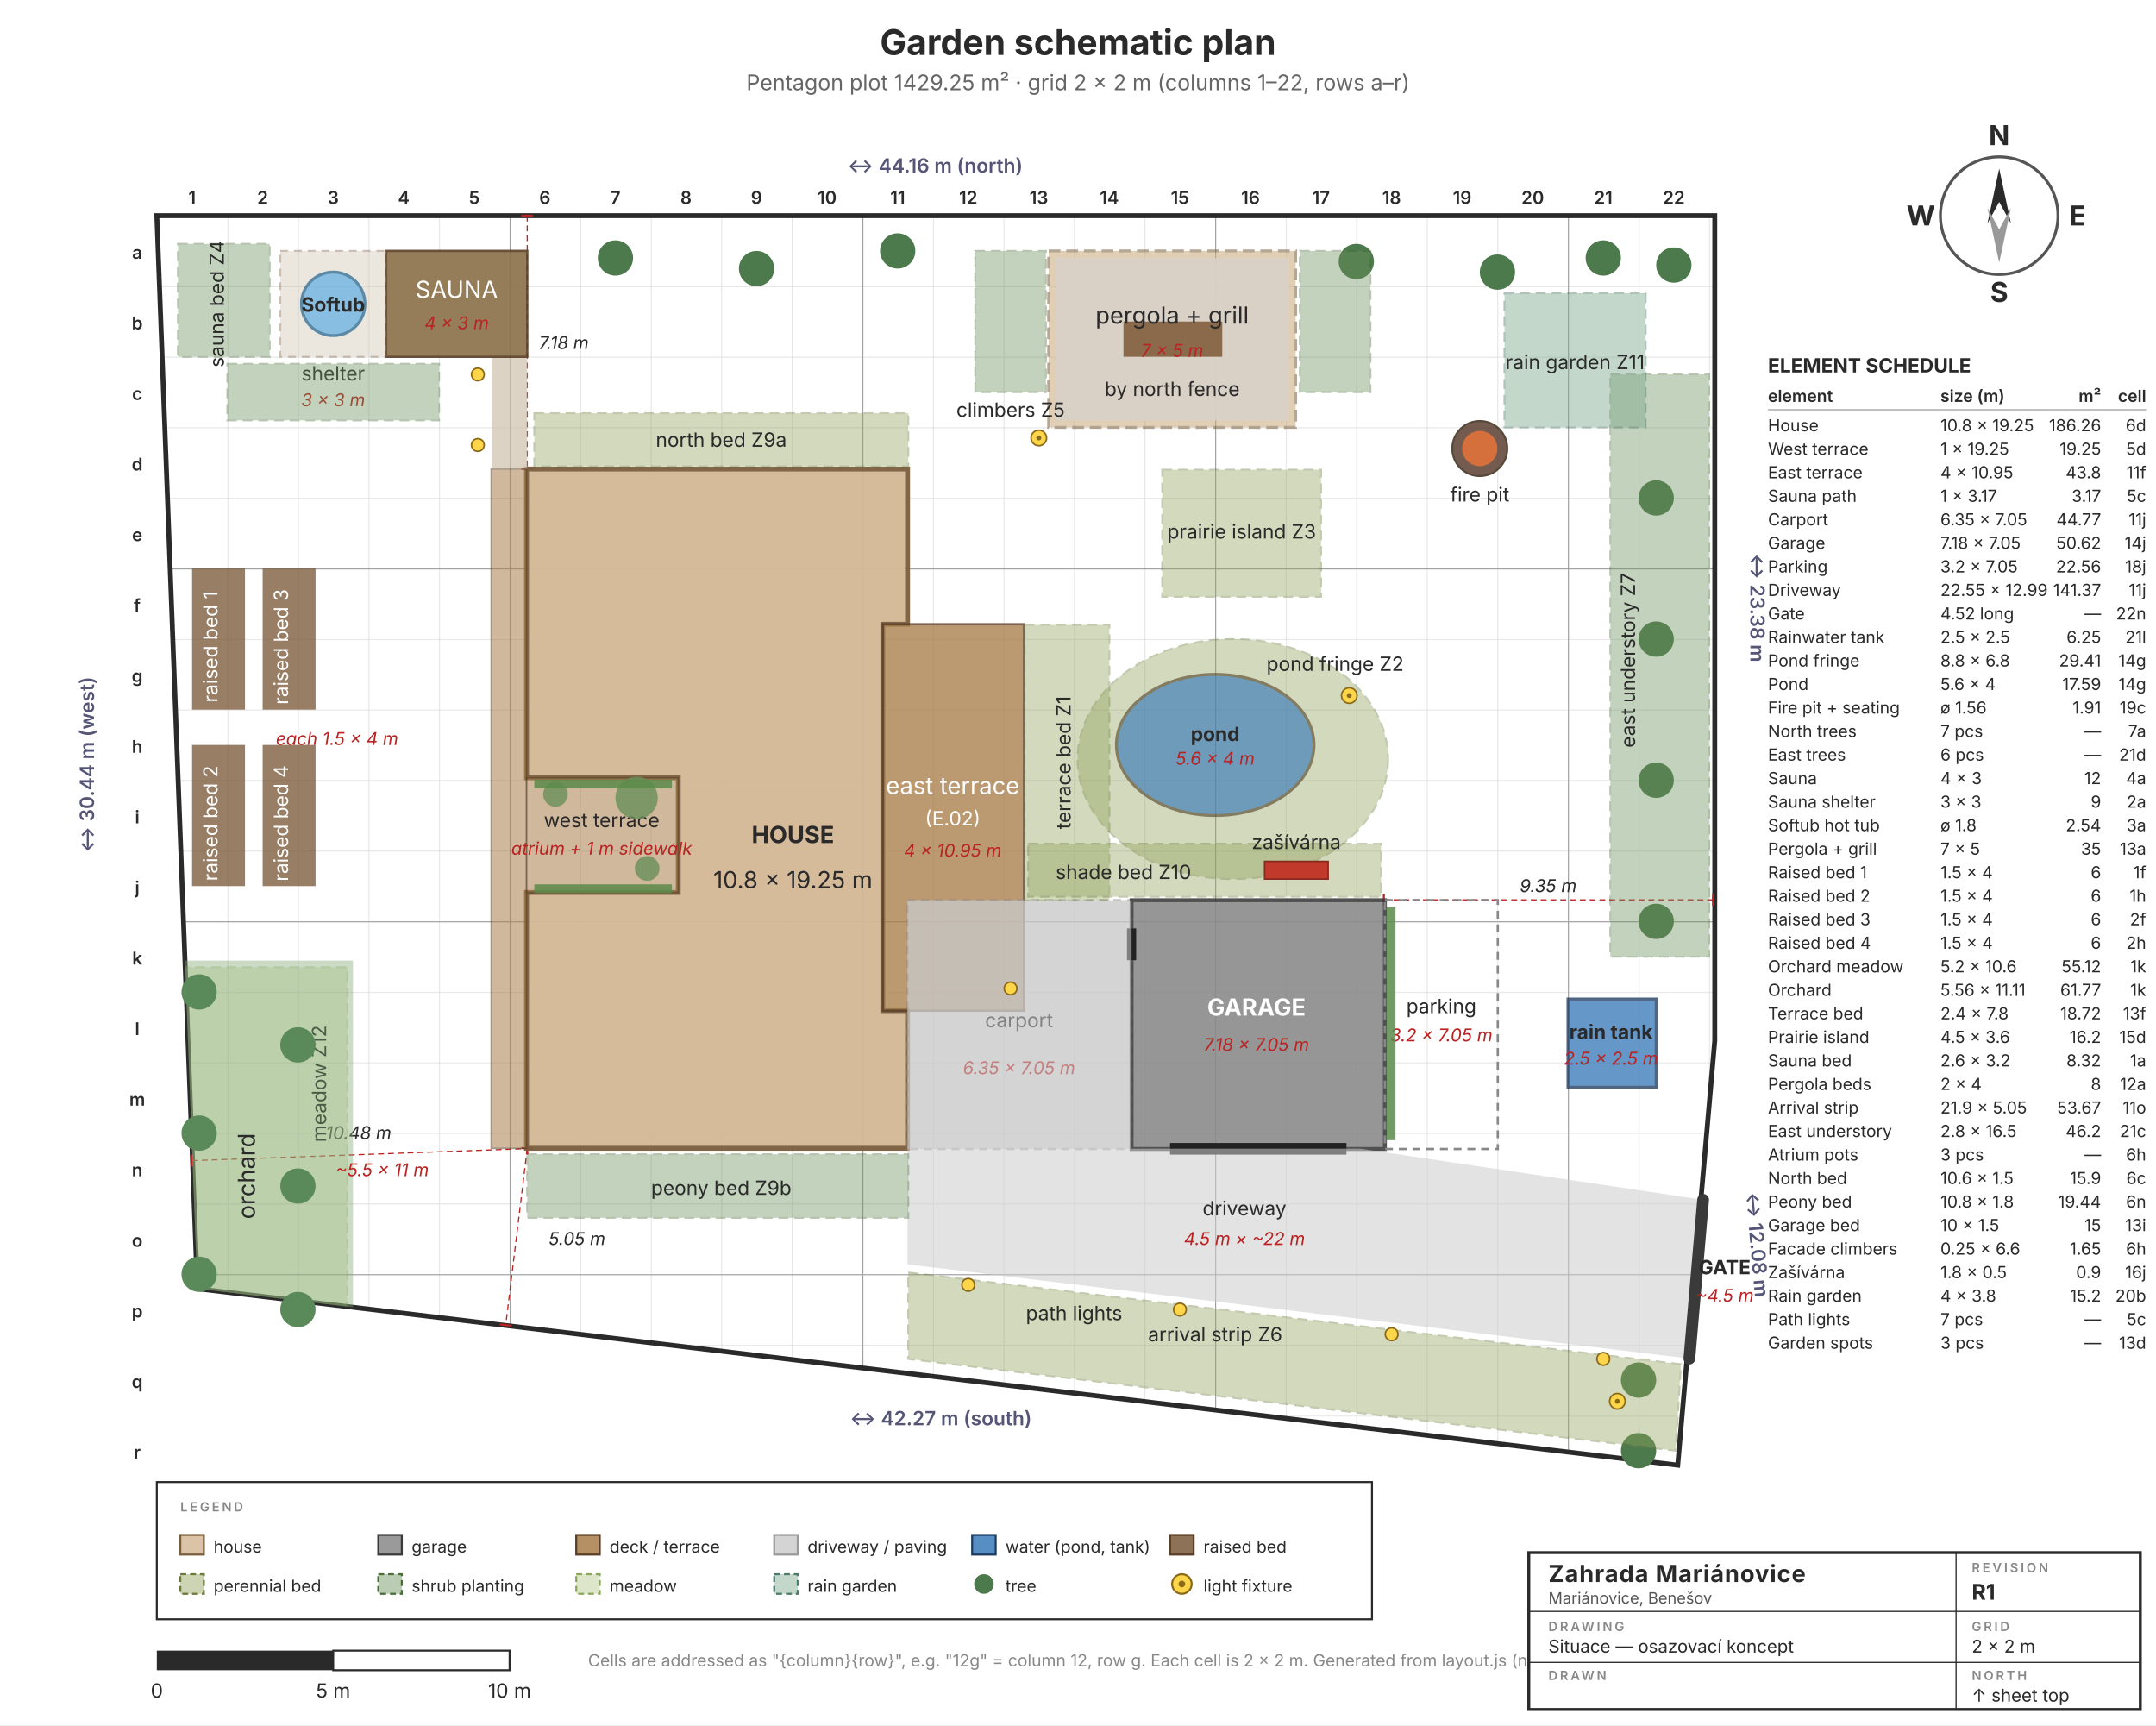
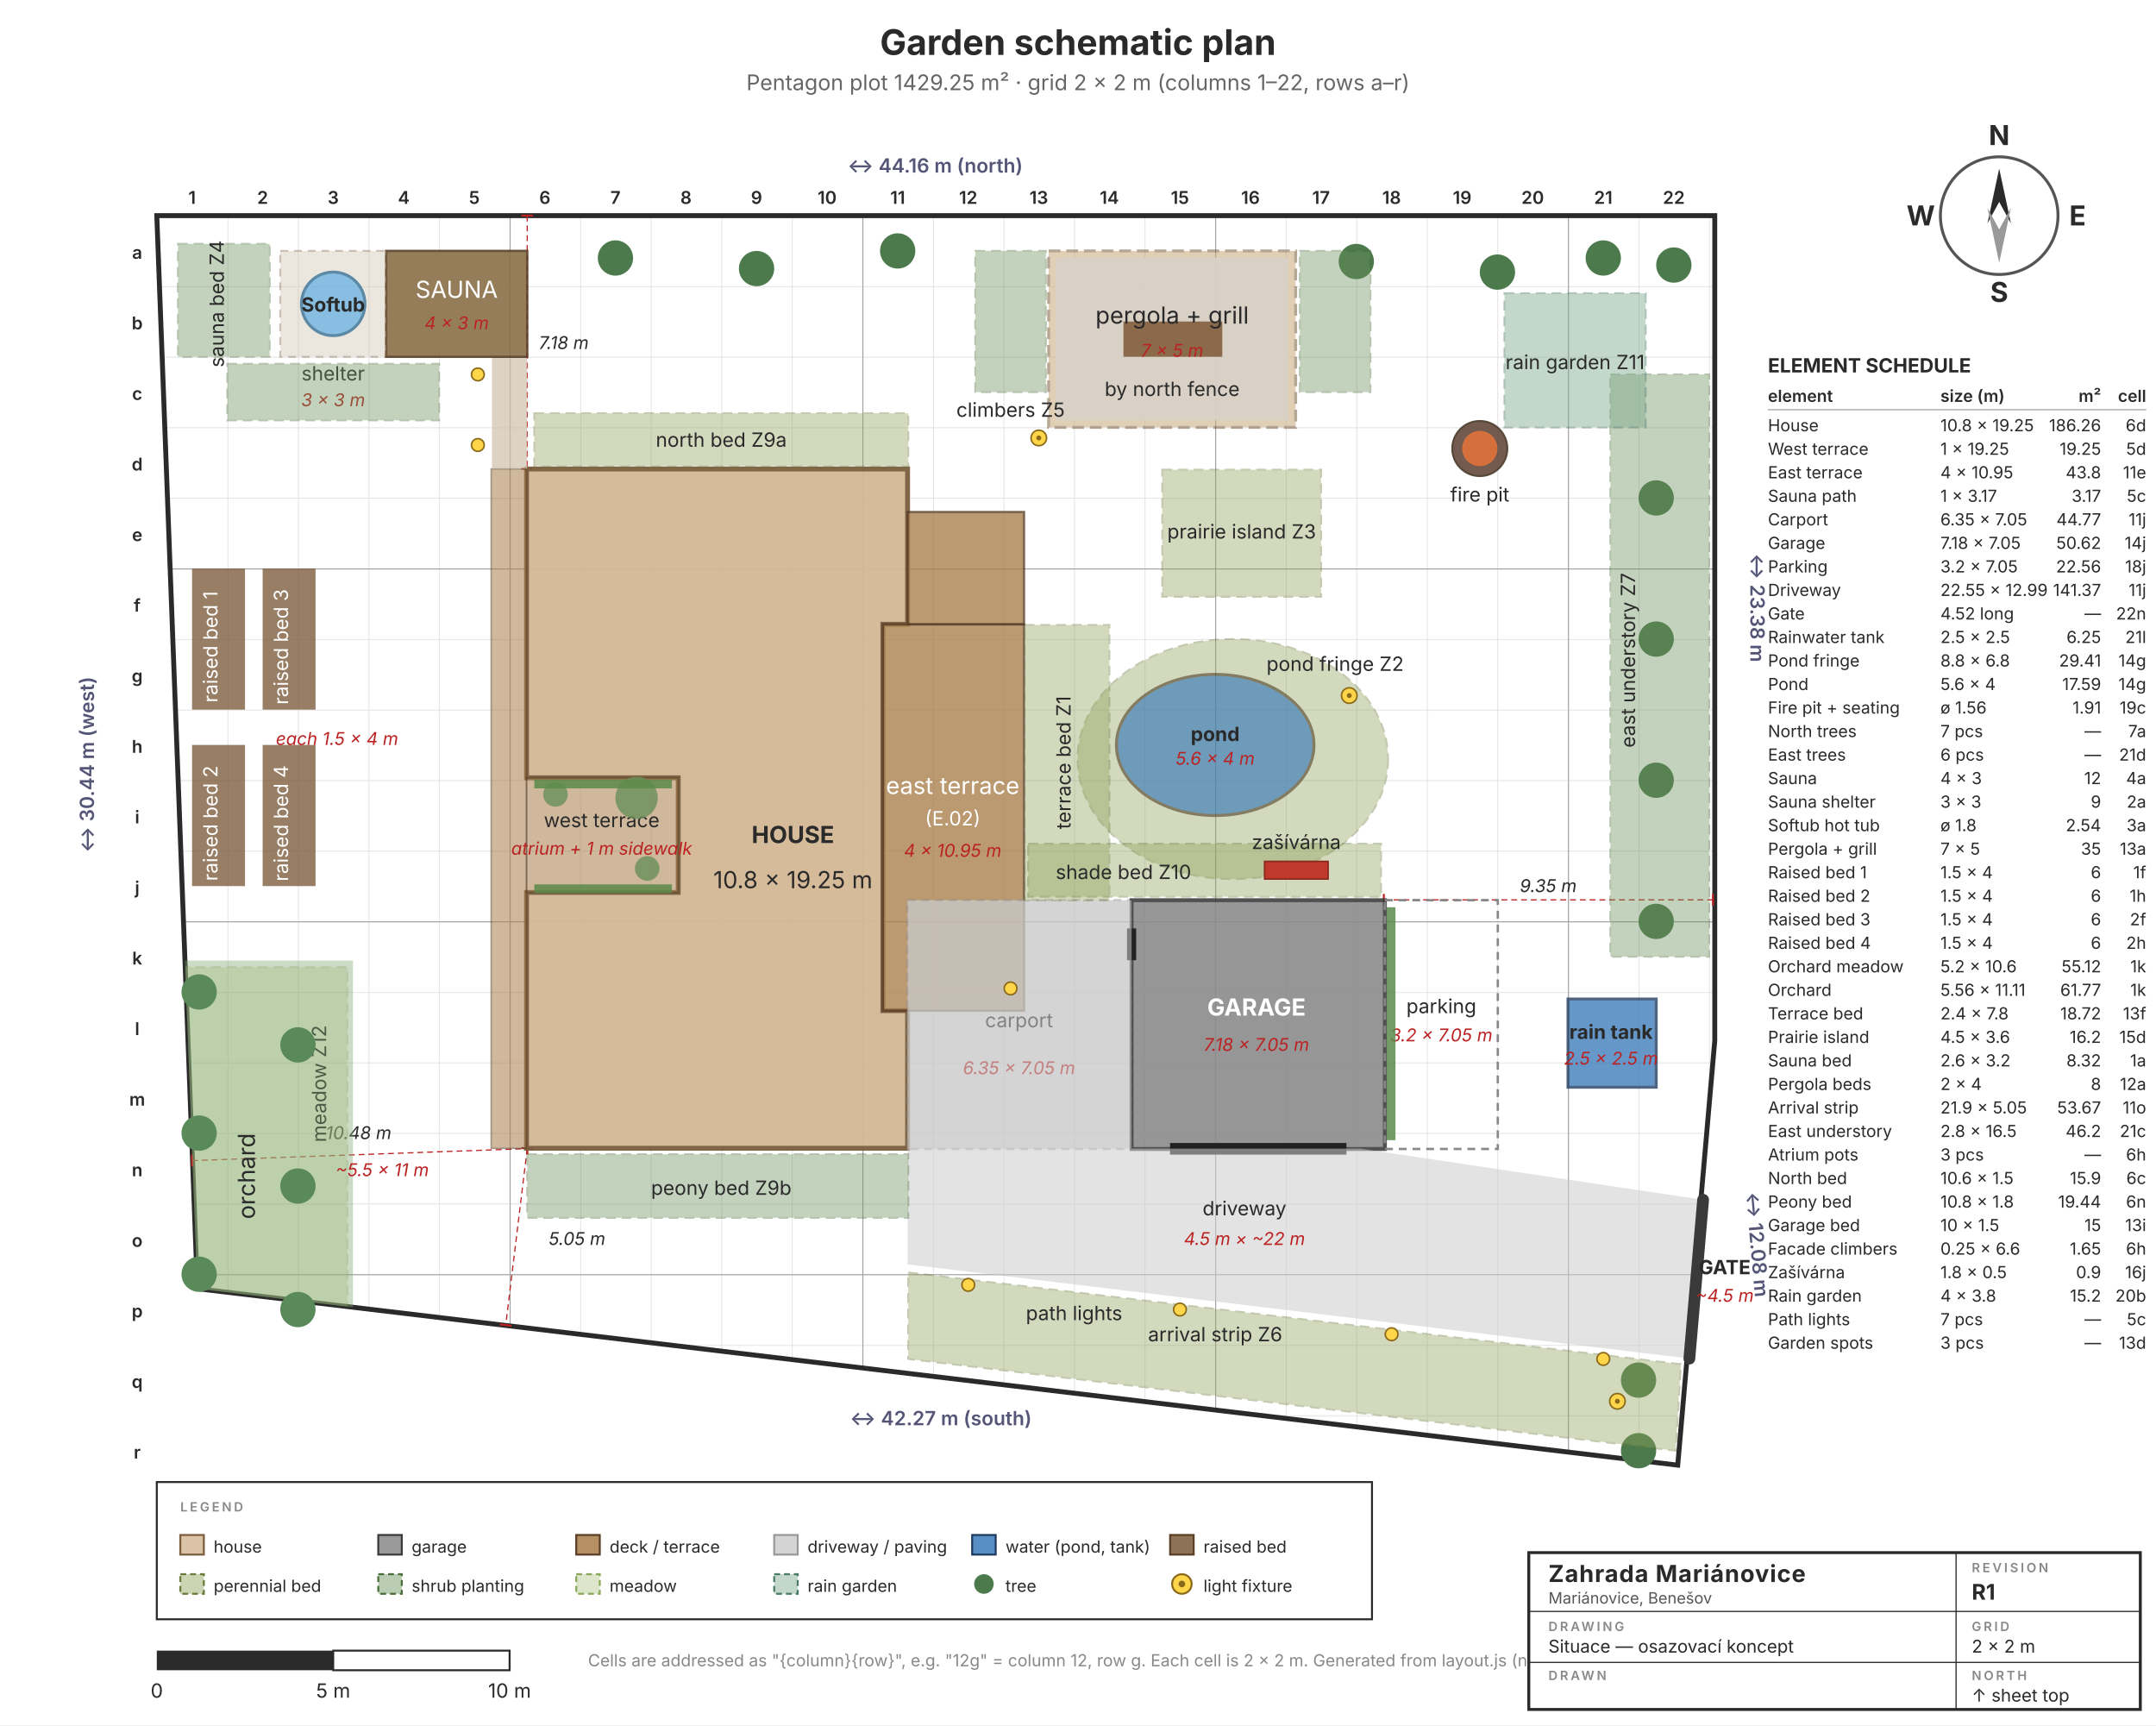
<svg xmlns="http://www.w3.org/2000/svg" viewBox="0 0 1100 880" font-family="-apple-system, BlinkMacSystemFont, sans-serif">
  <defs>
    <pattern id="cellgrid" width="36" height="36" patternUnits="userSpaceOnUse">
      <path d="M 36 0 L 0 0 0 36" fill="none" stroke="#d8d8d8" stroke-width="0.6" />
    </pattern>
    <pattern id="majorgrid" x="0" y="0" width="180" height="180" patternUnits="userSpaceOnUse">
      <rect width="180" height="180" fill="url(#cellgrid)" />
      <path d="M 180 0 L 0 0 0 180" fill="none" stroke="#a0a0a0" stroke-width="1" />
    </pattern>
    <clipPath id="plotShape">
      <polygon points="0,0 794.88,0 794.88,420.84 775.98,637.38 20.7,547.38" />
    </clipPath>
  </defs>
  <style>
    text { font-family: -apple-system, sans-serif; fill: #2a2a2a; }
    .title { font-size: 18px; font-weight: 700; text-anchor: middle; }
    .subtitle { font-size: 11px; fill: #666; text-anchor: middle; }
    .lbl { font-size: 12px; text-anchor: middle; }
    .lbl-w { font-size: 12px; text-anchor: middle; fill: white; }
    .lbl-sm { font-size: 10px; text-anchor: middle; }
    .lbl-sm-w { font-size: 10px; text-anchor: middle; fill: white; }
    .compass { font-size: 14px; font-weight: 700; text-anchor: middle; }
    .strana { font-size: 10px; fill: #557; font-weight: 600; text-anchor: middle; }
    .dim { font-size: 9px; fill: #b22; text-anchor: middle; font-style: italic; }
    .axis { font-size: 9px; fill: #555; text-anchor: middle; font-weight: 600; }
    .tb-proj { font-size: 12px; font-weight: 700; letter-spacing: 0.4px; }
    .tb-sub { font-size: 8px; fill: #555; }
    .tb-lbl { font-size: 6.5px; fill: #888; font-weight: 600; letter-spacing: 1.2px; }
    .tb-val { font-size: 9px; }
    .tb-rev { font-size: 11px; font-weight: 700; }
    .leg { font-size: 8.5px; }
    .note { font-size: 8.5px; fill: #888; }
  </style>
  <rect x="0" y="0" width="1100" height="880" fill="white" />
  <text x="550" y="28" class="title">Garden schematic plan</text>
  <text x="550" y="46" class="subtitle">Pentagon plot 1429.25 m² · grid 2 × 2 m (columns 1–22, rows a–r)</text>
  <g transform="translate(80, 110)">
    <g clip-path="url(#plotShape)">
      <rect x="-50" y="-10" width="900" height="700" fill="url(#majorgrid)" />
    </g>
    <polygon points="0,0 794.88,0 794.88,420.84 775.98,637.38 20.7,547.38" fill="none" stroke="#2a2a2a" stroke-width="2.5" />
    <g class="axis-labels" font-size="9" fill="#555" text-anchor="middle" font-weight="600">
      <text x="18" y="-6">1</text>
      <text x="54" y="-6">2</text>
      <text x="90" y="-6">3</text>
      <text x="126" y="-6">4</text>
      <text x="162" y="-6">5</text>
      <text x="198" y="-6">6</text>
      <text x="234" y="-6">7</text>
      <text x="270" y="-6">8</text>
      <text x="306" y="-6">9</text>
      <text x="342" y="-6">10</text>
      <text x="378" y="-6">11</text>
      <text x="414" y="-6">12</text>
      <text x="450" y="-6">13</text>
      <text x="486" y="-6">14</text>
      <text x="522" y="-6">15</text>
      <text x="558" y="-6">16</text>
      <text x="594" y="-6">17</text>
      <text x="630" y="-6">18</text>
      <text x="666" y="-6">19</text>
      <text x="702" y="-6">20</text>
      <text x="738" y="-6">21</text>
      <text x="774" y="-6">22</text>
    </g>
    <g class="axis-labels" font-size="9" fill="#555" text-anchor="middle" font-weight="600">
      <text x="-10" y="22">a</text>
      <text x="-10" y="58">b</text>
      <text x="-10" y="94">c</text>
      <text x="-10" y="130">d</text>
      <text x="-10" y="166">e</text>
      <text x="-10" y="202">f</text>
      <text x="-10" y="238">g</text>
      <text x="-10" y="274">h</text>
      <text x="-10" y="310">i</text>
      <text x="-10" y="346">j</text>
      <text x="-10" y="382">k</text>
      <text x="-10" y="418">l</text>
      <text x="-10" y="454">m</text>
      <text x="-10" y="490">n</text>
      <text x="-10" y="526">o</text>
      <text x="-10" y="562">p</text>
      <text x="-10" y="598">q</text>
      <text x="-10" y="634">r</text>
    </g>
    <text x="397.08" y="-21.96" class="strana">↔ 44.16 m (north)</text>
    <text x="813.06" y="199.98" class="strana" transform="rotate(90, 813.06, 199.98)">↔ 23.38 m</text>
    <text x="813.06" y="525.06" class="strana" transform="rotate(85, 813.06, 525.06)">↔ 12.08 m</text>
    <text x="399.96" y="617.04" class="strana">↔ 42.27 m (south)</text>
    <text x="-32.04" y="280.08" class="strana" transform="rotate(-90, -32.04, 280.08)">↔ 30.44 m (west)</text>
    <g stroke="#b22" stroke-width="0.6" fill="#b22">
      <line x1="189" y1="0" x2="189" y2="129.06" stroke-dasharray="3,2" />
      <line x1="186" y1="0" x2="192" y2="0" stroke-width="1" />
      <line x1="186" y1="129.06" x2="192" y2="129.06" stroke-width="1" />
      <text x="194.94" y="68.04" font-size="9" font-style="italic" stroke="none" text-anchor="start">7.18 m</text>
      <line x1="18" y1="482.04" x2="189" y2="475.92" stroke-dasharray="3,2" />
      <line x1="18.11" y1="485.04" x2="17.89" y2="479.04" stroke-width="1" />
      <line x1="189.11" y1="478.92" x2="188.89" y2="472.92" stroke-width="1" />
      <text x="102.96" y="471.06" font-size="9" font-style="italic" stroke="none" text-anchor="middle">10.48 m</text>
      <line x1="189" y1="475.92" x2="178.02" y2="565.92" stroke-dasharray="3,2" />
      <line x1="186.02" y1="475.56" x2="191.98" y2="476.28" stroke-width="1" />
      <line x1="175.04" y1="565.56" x2="181" y2="566.28" stroke-width="1" />
      <text x="199.98" y="525.06" font-size="9" font-style="italic" stroke="none" text-anchor="start">5.05 m</text>
      <line x1="626.04" y1="349.02" x2="793.98" y2="349.02" stroke-dasharray="3,2" />
      <line x1="626.04" y1="352.02" x2="626.04" y2="346.02" stroke-width="1" />
      <line x1="793.98" y1="352.02" x2="793.98" y2="346.02" stroke-width="1" />
      <text x="709.92" y="345.06" font-size="9" font-style="italic" stroke="none" text-anchor="middle">9.35 m</text>
    </g>
    <g class="el" data-id="house">
      <polygon points="188.64,129.24 383.04,129.24 383.04,208.44 370.44,208.44 370.44,405.54 383.04,405.54 383.04,475.74 188.64,475.74 188.64,345.24 266.04,345.24 266.04,286.74 188.64,286.74" fill="#d4b896" opacity="0.95" stroke="#7a5e3e" stroke-width="2.5" />
      <text x="324.54" y="320.04" class="lbl" font-size="20" font-weight="700">HOUSE</text>
      <text x="324.54" y="343.08" class="lbl">10.8 × 19.25 m</text>
    </g>
    <g class="el" data-id="westTerrace">
      <rect x="170.64" y="129.24" width="18" height="346.5" fill="#a87d4a" opacity="0.55" stroke="#5a3e25" stroke-width="0.8" />
      <rect x="188.64" y="286.74" width="77.4" height="58.5" fill="#a87d4a" opacity="0.55" stroke="#5a3e25" stroke-width="0.8" />
      <text x="226.98" y="311.94" class="lbl-sm">west terrace</text>
      <text x="226.98" y="325.98" class="dim">atrium + 1 m sidewalk</text>
    </g>
    <g class="el" data-id="eastTerrace">
      <rect x="370.44" y="208.44" width="72" height="197.1" fill="#a87d4a" opacity="0.78" stroke="#5a3e25" stroke-width="1.2" />
+       <rect x="383.04" y="151.2" width="59.4" height="57.24" fill="#a87d4a" opacity="0.78" stroke="#5a3e25" stroke-width="1.2" />
      <text x="406.08" y="295.02" class="lbl-w">east terrace</text>
      <text x="406.08" y="311.04" class="lbl-sm-w">(E.02)</text>
      <text x="406.08" y="327.06" class="dim" fill="#fff">4 × 10.95 m</text>
    </g>
    <g class="el" data-id="saunaPath">
      <rect x="171" y="72" width="18" height="57.06" fill="#cdc1ad" opacity="0.7" />
    </g>
    <g class="el" data-id="carport">
      <rect x="383.04" y="349.2" width="114.3" height="126.9" fill="#bdbdbd" opacity="0.5" stroke="#888" stroke-width="1.2" stroke-dasharray="4,3" />
      <text x="439.92" y="414" class="lbl-sm">carport</text>
      <text x="439.92" y="437.94" class="dim">6.35 × 7.05 m</text>
    </g>
    <g class="el" data-id="garage">
      <rect x="497.34" y="349.2" width="129.24" height="126.9" fill="#888" opacity="0.88" stroke="#3a3a3a" stroke-width="2" />
      <rect x="516.96" y="473.04" width="90" height="5.94" fill="#222" />
      <rect x="495" y="363.6" width="4.68" height="16.2" fill="#222" />
      <text x="561.06" y="408.06" class="lbl-w" font-size="14" font-weight="700">GARAGE</text>
      <text x="561.06" y="426.06" class="dim" fill="#fff">7.18 × 7.05 m</text>
    </g>
    <g class="el" data-id="parking">
      <rect x="626.58" y="349.2" width="57.6" height="126.9" fill="none" stroke="#888" stroke-width="1.2" stroke-dasharray="4,3" />
      <text x="655.38" y="406.8" class="lbl-sm" fill="#666">parking</text>
      <text x="655.38" y="421.2" class="dim">3.2 × 7.05 m</text>
    </g>
    <g class="el" data-id="driveway">
      <polygon points="383.04,349.2 497.34,349.2 497.34,475.92 613.98,475.92 788.94,502.02 781.92,583.02 383.04,534.96" fill="#cccccc" opacity="0.55" />
      <text x="554.94" y="509.94" class="lbl-sm">driveway</text>
      <text x="554.94" y="525.06" class="dim">4.5 m × ~22 m</text>
    </g>
    <g class="el" data-id="gate">
      <line x1="788.94" y1="502.02" x2="781.92" y2="583.02" fill="none" stroke="#3a3a3a" stroke-width="6" stroke-linecap="round" />
      <text x="799.92" y="540" class="lbl-sm" font-weight="700" text-anchor="start">GATE</text>
      <text x="799.92" y="554.04" class="dim" text-anchor="start">~4.5 m</text>
    </g>
    <g class="el" data-id="rainTank">
      <rect x="720" y="399.6" width="45" height="45" fill="#3a7ab8" opacity="0.78" stroke="#1f3a5f" stroke-width="1.5" />
      <text x="741.96" y="419.94" class="lbl-sm" fill="#fff" font-weight="700">rain tank</text>
      <text x="741.96" y="433.08" class="dim" fill="#fff">2.5 × 2.5 m</text>
    </g>
    <g class="el" data-id="pondFringe">
      <ellipse cx="549" cy="277.2" rx="79.2" ry="61.2" fill="#8fa05a" opacity="0.4" stroke="#6a7a3a" stroke-width="1" stroke-dasharray="5,3" />
      <text x="601.2" y="232.2" class="lbl-sm" fill="#3a5a28">pond fringe Z2</text>
    </g>
    <g class="el" data-id="pond">
      <ellipse cx="540" cy="270" rx="50.4" ry="36" fill="#3a7ab8" opacity="0.65" stroke="#5a4a30" stroke-width="1.5" />
      <text x="540" y="268.02" class="lbl-sm" fill="#fff" font-weight="700">pond</text>
      <text x="540" y="280.08" class="dim" fill="#fff">5.6 × 4 m</text>
    </g>
    <g class="el" data-id="firePit">
      <circle cx="675" cy="118.8" r="14.04" fill="#5a4030" opacity="0.85" stroke="#3a2818" stroke-width="1" />
      <circle cx="675" cy="118.8" r="9" fill="#ff7733" opacity="0.7" />
      <text x="675" y="145.8" class="lbl-sm" fill="#5a4828">fire pit</text>
    </g>
    <g class="el" data-id="northTrees">
      <circle cx="234" cy="21.6" r="9" fill="#4d7a4d" />
      <circle cx="306" cy="27" r="9" fill="#4d7a4d" />
      <circle cx="378" cy="18" r="9" fill="#4d7a4d" />
      <circle cx="612" cy="23.4" r="9" fill="#4d7a4d" />
      <circle cx="684" cy="28.8" r="9" fill="#4d7a4d" />
      <circle cx="738" cy="21.6" r="9" fill="#4d7a4d" />
      <circle cx="774" cy="25.2" r="9" fill="#4d7a4d" />
    </g>
    <g class="el" data-id="eastTrees">
      <circle cx="765" cy="144" r="9" fill="#4d7a4d" />
      <circle cx="765" cy="216" r="9" fill="#4d7a4d" />
      <circle cx="765" cy="288" r="9" fill="#4d7a4d" />
      <circle cx="765" cy="360" r="9" fill="#4d7a4d" />
      <circle cx="756" cy="594" r="9" fill="#4d7a4d" />
      <circle cx="756" cy="630" r="9" fill="#4d7a4d" />
    </g>
    <g class="el" data-id="sauna">
      <rect x="117" y="18" width="72" height="54" fill="#8b6f47" opacity="0.9" stroke="#5a3e25" stroke-width="1.2" />
      <text x="153" y="41.94" class="lbl-w">SAUNA</text>
      <text x="153" y="57.96" class="dim" fill="#fff">4 × 3 m</text>
    </g>
    <g class="el" data-id="saunaShelter">
      <rect x="63" y="18" width="54" height="54" fill="#cdc1ad" opacity="0.4" stroke="#7a5e3e" stroke-width="1" stroke-dasharray="4,3" />
      <text x="90" y="84.06" class="lbl-sm" fill="#5a4828">shelter</text>
      <text x="90" y="97.2" class="dim">3 × 3 m</text>
    </g>
    <g class="el" data-id="softub">
      <circle cx="90" cy="45" r="16.2" fill="#5dade2" opacity="0.7" stroke="#1f618d" stroke-width="1.5" />
      <text x="90" y="48.96" class="lbl-sm" fill="#1f3a5f" font-weight="700">Softub</text>
    </g>
    <g class="el" data-id="pergola">
      <rect x="455.04" y="18" width="126" height="90" fill="#c8a878" opacity="0.55" stroke="#7a5e3e" stroke-width="1.5" stroke-dasharray="6,3" />
      <rect x="458.64" y="21.6" width="118.8" height="82.8" fill="#d8d2c8" opacity="0.9" />
      <rect x="493.2" y="54" width="50.4" height="18" fill="#8a6a4a" />
      <text x="518.04" y="55.08" class="lbl">pergola + grill</text>
      <text x="518.04" y="72" class="dim">7 × 5 m</text>
      <text x="518.04" y="91.98" class="lbl-sm" fill="#5a4828">by north fence</text>
    </g>
    <g class="el" data-id="raisedBed1">
      <rect x="18" y="180" width="27" height="72" fill="#7a5a3a" opacity="0.78" />
      <text x="30.96" y="219.96" class="lbl-sm-w" transform="rotate(-90, 30.96, 219.96)">raised bed 1</text>
    </g>
    <g class="el" data-id="raisedBed2">
      <rect x="18" y="270" width="27" height="72" fill="#7a5a3a" opacity="0.78" />
      <text x="30.96" y="309.96" class="lbl-sm-w" transform="rotate(-90, 30.96, 309.96)">raised bed 2</text>
    </g>
    <g class="el" data-id="raisedBed3">
      <rect x="54" y="180" width="27" height="72" fill="#7a5a3a" opacity="0.78" />
      <text x="66.96" y="219.96" class="lbl-sm-w" transform="rotate(-90, 66.96, 219.96)">raised bed 3</text>
    </g>
    <g class="el" data-id="raisedBed4">
      <rect x="54" y="270" width="27" height="72" fill="#7a5a3a" opacity="0.78" />
      <text x="66.96" y="309.96" class="lbl-sm-w" transform="rotate(-90, 66.96, 309.96)">raised bed 4</text>
      <text x="91.98" y="270" class="dim" text-anchor="start">each 1.5 × 4 m</text>
    </g>
    <g class="el" data-id="orchardMeadow">
      <g clip-path="url(#plotShape)">
        <rect x="3.6" y="383.4" width="93.6" height="190.8" fill="#b5c98a" opacity="0.35" stroke="#8aa85a" stroke-width="1" stroke-dasharray="5,3" />
      </g>
      <text x="86.4" y="442.8" class="lbl-sm" fill="#3a5a28" transform="rotate(-90, 86.4, 442.8)">meadow Z12</text>
    </g>
    <g class="el" data-id="orchard">
      <g clip-path="url(#plotShape)">
        <rect x="0" y="379.98" width="100.08" height="199.98" fill="#7fa66f" opacity="0.4" />
      </g>
      <circle cx="21.6" cy="396" r="9" fill="#5a8a5a" />
      <circle cx="72" cy="423" r="9" fill="#5a8a5a" />
      <circle cx="21.6" cy="468" r="9" fill="#5a8a5a" />
      <circle cx="72" cy="495" r="9" fill="#5a8a5a" />
      <circle cx="21.6" cy="540" r="9" fill="#5a8a5a" />
      <circle cx="72" cy="558" r="9" fill="#5a8a5a" />
      <text x="50.04" y="489.96" class="lbl" transform="rotate(-90, 50.04, 489.96)">orchard</text>
      <text x="115.02" y="489.96" class="dim" text-anchor="start">~5.5 × 11 m</text>
    </g>
    <g class="el" data-id="bedTerrace">
      <rect x="442.8" y="208.8" width="43.2" height="140.4" fill="#8fa05a" opacity="0.4" stroke="#6a7a3a" stroke-width="1" stroke-dasharray="5,3" />
      <text x="466.2" y="279" class="lbl-sm" fill="#3a5a28" transform="rotate(-90, 466.2, 279)">terrace bed Z1</text>
    </g>
    <g class="el" data-id="prairieIsland">
      <rect x="513" y="129.6" width="81" height="64.8" fill="#8fa05a" opacity="0.4" stroke="#6a7a3a" stroke-width="1" stroke-dasharray="5,3" />
      <text x="553.5" y="164.7" class="lbl-sm" fill="#3a5a28">prairie island Z3</text>
    </g>
    <g class="el" data-id="saunaBed">
      <rect x="10.8" y="14.4" width="46.8" height="57.6" fill="#6a8e5a" opacity="0.4" stroke="#4a6e3a" stroke-width="1" stroke-dasharray="5,3" />
      <rect x="36" y="75.6" width="108" height="28.8" fill="#6a8e5a" opacity="0.4" stroke="#4a6e3a" stroke-width="1" stroke-dasharray="5,3" />
      <text x="34.2" y="45" class="lbl-sm" fill="#3a5a28" transform="rotate(-90, 34.2, 45)">sauna bed Z4</text>
    </g>
    <g class="el" data-id="pergolaBeds">
      <rect x="417.6" y="18" width="36" height="72" fill="#6a8e5a" opacity="0.4" stroke="#4a6e3a" stroke-width="1" stroke-dasharray="5,3" />
      <rect x="583.2" y="18" width="36" height="72" fill="#6a8e5a" opacity="0.4" stroke="#4a6e3a" stroke-width="1" stroke-dasharray="5,3" />
      <text x="435.6" y="102.6" class="lbl-sm" fill="#3a5a28">climbers Z5</text>
    </g>
    <g class="el" data-id="arrivalStrip">
      <polygon points="383.4,539.1 777.6,585.9 774.9,630 383.4,583.2" fill="#8fa05a" opacity="0.4" stroke="#6a7a3a" stroke-width="1" stroke-dasharray="5,3" />
      <text x="540" y="574.2" class="lbl-sm" fill="#3a5a28">arrival strip Z6</text>
    </g>
    <g class="el" data-id="eastUnderstory">
      <rect x="741.6" y="81" width="50.4" height="297" fill="#6a8e5a" opacity="0.4" stroke="#4a6e3a" stroke-width="1" stroke-dasharray="5,3" />
      <text x="754.2" y="226.8" class="lbl-sm" fill="#3a5a28" transform="rotate(-90, 754.2, 226.8)">east understory Z7</text>
    </g>
    <g class="el" data-id="atriumPots">
      <circle cx="203.4" cy="295.2" r="6.3" fill="#6a8e5a" opacity="0.8" />
      <circle cx="244.8" cy="297" r="10.8" fill="#6a8e5a" opacity="0.8" />
      <circle cx="250.2" cy="333" r="6.3" fill="#6a8e5a" opacity="0.8" />
    </g>
    <g class="el" data-id="northFoundation">
      <rect x="192.6" y="100.8" width="190.8" height="27" fill="#8fa05a" opacity="0.4" stroke="#6a7a3a" stroke-width="1" stroke-dasharray="5,3" />
      <text x="288" y="117.9" class="lbl-sm" fill="#3a5a28">north bed Z9a</text>
    </g>
    <g class="el" data-id="southFoundation">
      <rect x="189" y="478.8" width="194.4" height="32.4" fill="#6a8e5a" opacity="0.4" stroke="#4a6e3a" stroke-width="1" stroke-dasharray="5,3" />
      <text x="288" y="499.5" class="lbl-sm" fill="#3a5a28">peony bed Z9b</text>
    </g>
    <g class="el" data-id="garageFaceBed">
      <rect x="444.6" y="320.4" width="180" height="27" fill="#8fa05a" opacity="0.4" stroke="#6a7a3a" stroke-width="1" stroke-dasharray="5,3" />
      <text x="493.2" y="338.4" class="lbl-sm" fill="#3a5a28">shade bed Z10</text>
    </g>
    <g class="el" data-id="facadeClimbers">
      <rect x="627.48" y="352.8" width="4.5" height="118.8" fill="#5a8a4a" opacity="0.85" />
      <rect x="192.6" y="287.64" width="70.2" height="4.5" fill="#5a8a4a" opacity="0.85" />
      <rect x="192.6" y="341.1" width="70.2" height="4.5" fill="#5a8a4a" opacity="0.85" />
    </g>
    <g class="el" data-id="zasivarna">
      <rect x="565.2" y="329.4" width="32.4" height="9" fill="#c0392b" stroke="#8a2a1e" stroke-width="0.8" />
      <text x="581.4" y="323.1" class="lbl-sm" fill="#8a2a1e">zašívárna</text>
    </g>
    <g class="el" data-id="rainGarden">
      <rect x="687.6" y="39.6" width="72" height="68.4" fill="#7aa88a" opacity="0.45" stroke="#4a7a6a" stroke-width="1" stroke-dasharray="5,3" />
      <text x="723.6" y="78.3" class="lbl-sm" fill="#3a5a28">rain garden Z11</text>
    </g>
    <g class="el" data-id="pathLights">
      <circle cx="414" cy="545.4" r="3.24" fill="#ffd54a" stroke="#8a6a1a" stroke-width="0.8" />
      <circle cx="522" cy="558" r="3.24" fill="#ffd54a" stroke="#8a6a1a" stroke-width="0.8" />
      <circle cx="630" cy="570.6" r="3.24" fill="#ffd54a" stroke="#8a6a1a" stroke-width="0.8" />
      <circle cx="738" cy="583.2" r="3.24" fill="#ffd54a" stroke="#8a6a1a" stroke-width="0.8" />
      <circle cx="163.8" cy="81" r="3.24" fill="#ffd54a" stroke="#8a6a1a" stroke-width="0.8" />
      <circle cx="163.8" cy="117" r="3.24" fill="#ffd54a" stroke="#8a6a1a" stroke-width="0.8" />
      <circle cx="435.6" cy="394.2" r="3.24" fill="#ffd54a" stroke="#8a6a1a" stroke-width="0.8" />
      <text x="468" y="563.4" class="lbl-sm" fill="#8a6a1a">path lights</text>
    </g>
    <g class="el" data-id="gardenSpots">
      <circle cx="745.2" cy="604.8" r="3.96" fill="#ffd54a" stroke="#8a6a1a" stroke-width="0.8" />
      <circle cx="745.2" cy="604.8" r="1.26" fill="#8a6a1a" />
      <circle cx="608.4" cy="244.8" r="3.96" fill="#ffd54a" stroke="#8a6a1a" stroke-width="0.8" />
      <circle cx="608.4" cy="244.8" r="1.26" fill="#8a6a1a" />
      <circle cx="450" cy="113.4" r="3.96" fill="#ffd54a" stroke="#8a6a1a" stroke-width="0.8" />
      <circle cx="450" cy="113.4" r="1.26" fill="#8a6a1a" />
    </g>
  </g>
  <g transform="translate(1020, 110)">
    <circle cx="0" cy="0" r="30" fill="white" stroke="#555" stroke-width="1.5" />
    <path d="M 0 -24 L 6 4 L 0 -7 L -6 4 Z" fill="#2a2a2a" />
    <path d="M 0 7 L 6 -4 L 0 24 L -6 -4 Z" fill="#999" />
    <text x="0" y="-36" class="compass">N</text>
    <text x="0" y="44" class="compass">S</text>
    <text x="-40" y="5" class="compass">W</text>
    <text x="40" y="5" class="compass">E</text>
  </g>
  <g transform="translate(902, 190)" font-size="8.5" fill="#2a2a2a">
    <text x="0" y="0" font-weight="700" font-size="10">ELEMENT SCHEDULE</text>
    <text x="0" y="15" fill="#555" font-weight="600">element</text>
    <text x="88" y="15" fill="#555" font-weight="600">size (m)</text>
    <text x="170" y="15" fill="#555" font-weight="600" text-anchor="end">m²</text>
    <text x="193" y="15" fill="#555" font-weight="600" text-anchor="end">cell</text>
    <line x1="0" y1="19" x2="193" y2="19" stroke="#bbb" stroke-width="0.8" />
    <text x="0" y="30">House</text>
    <text x="88" y="30">10.8 × 19.25</text>
    <text x="170" y="30" text-anchor="end">186.26</text>
    <text x="193" y="30" text-anchor="end">6d</text>
    <text x="0" y="42">West terrace</text>
    <text x="88" y="42">1 × 19.25</text>
    <text x="170" y="42" text-anchor="end">19.25</text>
    <text x="193" y="42" text-anchor="end">5d</text>
    <text x="0" y="54">East terrace</text>
    <text x="88" y="54">4 × 10.95</text>
    <text x="170" y="54" text-anchor="end">43.8</text>
-     <text x="193" y="54" text-anchor="end">11f</text>
+     <text x="193" y="54" text-anchor="end">11e</text>
    <text x="0" y="66">Sauna path</text>
    <text x="88" y="66">1 × 3.17</text>
    <text x="170" y="66" text-anchor="end">3.17</text>
    <text x="193" y="66" text-anchor="end">5c</text>
    <text x="0" y="78">Carport</text>
    <text x="88" y="78">6.35 × 7.05</text>
    <text x="170" y="78" text-anchor="end">44.77</text>
    <text x="193" y="78" text-anchor="end">11j</text>
    <text x="0" y="90">Garage</text>
    <text x="88" y="90">7.18 × 7.05</text>
    <text x="170" y="90" text-anchor="end">50.62</text>
    <text x="193" y="90" text-anchor="end">14j</text>
    <text x="0" y="102">Parking</text>
    <text x="88" y="102">3.2 × 7.05</text>
    <text x="170" y="102" text-anchor="end">22.56</text>
    <text x="193" y="102" text-anchor="end">18j</text>
    <text x="0" y="114">Driveway</text>
    <text x="88" y="114">22.55 × 12.99</text>
    <text x="170" y="114" text-anchor="end">141.37</text>
    <text x="193" y="114" text-anchor="end">11j</text>
    <text x="0" y="126">Gate</text>
    <text x="88" y="126">4.52 long</text>
    <text x="170" y="126" text-anchor="end">—</text>
    <text x="193" y="126" text-anchor="end">22n</text>
    <text x="0" y="138">Rainwater tank</text>
    <text x="88" y="138">2.5 × 2.5</text>
    <text x="170" y="138" text-anchor="end">6.25</text>
    <text x="193" y="138" text-anchor="end">21l</text>
    <text x="0" y="150">Pond fringe</text>
    <text x="88" y="150">8.8 × 6.8</text>
    <text x="170" y="150" text-anchor="end">29.41</text>
    <text x="193" y="150" text-anchor="end">14g</text>
    <text x="0" y="162">Pond</text>
    <text x="88" y="162">5.6 × 4</text>
    <text x="170" y="162" text-anchor="end">17.59</text>
    <text x="193" y="162" text-anchor="end">14g</text>
    <text x="0" y="174">Fire pit + seating</text>
    <text x="88" y="174">ø 1.56</text>
    <text x="170" y="174" text-anchor="end">1.91</text>
    <text x="193" y="174" text-anchor="end">19c</text>
    <text x="0" y="186">North trees</text>
    <text x="88" y="186">7 pcs</text>
    <text x="170" y="186" text-anchor="end">—</text>
    <text x="193" y="186" text-anchor="end">7a</text>
    <text x="0" y="198">East trees</text>
    <text x="88" y="198">6 pcs</text>
    <text x="170" y="198" text-anchor="end">—</text>
    <text x="193" y="198" text-anchor="end">21d</text>
    <text x="0" y="210">Sauna</text>
    <text x="88" y="210">4 × 3</text>
    <text x="170" y="210" text-anchor="end">12</text>
    <text x="193" y="210" text-anchor="end">4a</text>
    <text x="0" y="222">Sauna shelter</text>
    <text x="88" y="222">3 × 3</text>
    <text x="170" y="222" text-anchor="end">9</text>
    <text x="193" y="222" text-anchor="end">2a</text>
    <text x="0" y="234">Softub hot tub</text>
    <text x="88" y="234">ø 1.8</text>
    <text x="170" y="234" text-anchor="end">2.54</text>
    <text x="193" y="234" text-anchor="end">3a</text>
    <text x="0" y="246">Pergola + grill</text>
    <text x="88" y="246">7 × 5</text>
    <text x="170" y="246" text-anchor="end">35</text>
    <text x="193" y="246" text-anchor="end">13a</text>
    <text x="0" y="258">Raised bed 1</text>
    <text x="88" y="258">1.5 × 4</text>
    <text x="170" y="258" text-anchor="end">6</text>
    <text x="193" y="258" text-anchor="end">1f</text>
    <text x="0" y="270">Raised bed 2</text>
    <text x="88" y="270">1.5 × 4</text>
    <text x="170" y="270" text-anchor="end">6</text>
    <text x="193" y="270" text-anchor="end">1h</text>
    <text x="0" y="282">Raised bed 3</text>
    <text x="88" y="282">1.5 × 4</text>
    <text x="170" y="282" text-anchor="end">6</text>
    <text x="193" y="282" text-anchor="end">2f</text>
    <text x="0" y="294">Raised bed 4</text>
    <text x="88" y="294">1.5 × 4</text>
    <text x="170" y="294" text-anchor="end">6</text>
    <text x="193" y="294" text-anchor="end">2h</text>
    <text x="0" y="306">Orchard meadow</text>
    <text x="88" y="306">5.2 × 10.6</text>
    <text x="170" y="306" text-anchor="end">55.12</text>
    <text x="193" y="306" text-anchor="end">1k</text>
    <text x="0" y="318">Orchard</text>
    <text x="88" y="318">5.56 × 11.11</text>
    <text x="170" y="318" text-anchor="end">61.77</text>
    <text x="193" y="318" text-anchor="end">1k</text>
    <text x="0" y="330">Terrace bed</text>
    <text x="88" y="330">2.4 × 7.8</text>
    <text x="170" y="330" text-anchor="end">18.72</text>
    <text x="193" y="330" text-anchor="end">13f</text>
    <text x="0" y="342">Prairie island</text>
    <text x="88" y="342">4.5 × 3.6</text>
    <text x="170" y="342" text-anchor="end">16.2</text>
    <text x="193" y="342" text-anchor="end">15d</text>
    <text x="0" y="354">Sauna bed</text>
    <text x="88" y="354">2.6 × 3.2</text>
    <text x="170" y="354" text-anchor="end">8.32</text>
    <text x="193" y="354" text-anchor="end">1a</text>
    <text x="0" y="366">Pergola beds</text>
    <text x="88" y="366">2 × 4</text>
    <text x="170" y="366" text-anchor="end">8</text>
    <text x="193" y="366" text-anchor="end">12a</text>
    <text x="0" y="378">Arrival strip</text>
    <text x="88" y="378">21.9 × 5.05</text>
    <text x="170" y="378" text-anchor="end">53.67</text>
    <text x="193" y="378" text-anchor="end">11o</text>
    <text x="0" y="390">East understory</text>
    <text x="88" y="390">2.8 × 16.5</text>
    <text x="170" y="390" text-anchor="end">46.2</text>
    <text x="193" y="390" text-anchor="end">21c</text>
    <text x="0" y="402">Atrium pots</text>
    <text x="88" y="402">3 pcs</text>
    <text x="170" y="402" text-anchor="end">—</text>
    <text x="193" y="402" text-anchor="end">6h</text>
    <text x="0" y="414">North bed</text>
    <text x="88" y="414">10.6 × 1.5</text>
    <text x="170" y="414" text-anchor="end">15.9</text>
    <text x="193" y="414" text-anchor="end">6c</text>
    <text x="0" y="426">Peony bed</text>
    <text x="88" y="426">10.8 × 1.8</text>
    <text x="170" y="426" text-anchor="end">19.44</text>
    <text x="193" y="426" text-anchor="end">6n</text>
    <text x="0" y="438">Garage bed</text>
    <text x="88" y="438">10 × 1.5</text>
    <text x="170" y="438" text-anchor="end">15</text>
    <text x="193" y="438" text-anchor="end">13i</text>
    <text x="0" y="450">Facade climbers</text>
    <text x="88" y="450">0.25 × 6.6</text>
    <text x="170" y="450" text-anchor="end">1.65</text>
    <text x="193" y="450" text-anchor="end">6h</text>
    <text x="0" y="462">Zašívárna</text>
    <text x="88" y="462">1.8 × 0.5</text>
    <text x="170" y="462" text-anchor="end">0.9</text>
    <text x="193" y="462" text-anchor="end">16j</text>
    <text x="0" y="474">Rain garden</text>
    <text x="88" y="474">4 × 3.8</text>
    <text x="170" y="474" text-anchor="end">15.2</text>
    <text x="193" y="474" text-anchor="end">20b</text>
    <text x="0" y="486">Path lights</text>
    <text x="88" y="486">7 pcs</text>
    <text x="170" y="486" text-anchor="end">—</text>
    <text x="193" y="486" text-anchor="end">5c</text>
    <text x="0" y="498">Garden spots</text>
    <text x="88" y="498">3 pcs</text>
    <text x="170" y="498" text-anchor="end">—</text>
    <text x="193" y="498" text-anchor="end">13d</text>
  </g>
  <g>
    <rect x="80" y="756" width="620" height="70" fill="white" stroke="#2a2a2a" stroke-width="1" />
    <text x="92" y="771" class="tb-lbl">LEGEND</text>
    <rect x="92" y="783" width="12" height="10" fill="#d4b896" fill-opacity="0.85" stroke="#7a5e3e" stroke-width="1" />
    <text x="109" y="792" class="leg">house</text>
    <rect x="193" y="783" width="12" height="10" fill="#888888" fill-opacity="0.85" stroke="#3a3a3a" stroke-width="1" />
    <text x="210" y="792" class="leg">garage</text>
    <rect x="294" y="783" width="12" height="10" fill="#a87d4a" fill-opacity="0.85" stroke="#5a3e25" stroke-width="1" />
    <text x="311" y="792" class="leg">deck / terrace</text>
    <rect x="395" y="783" width="12" height="10" fill="#cccccc" fill-opacity="0.85" stroke="#9a9a9a" stroke-width="1" />
    <text x="412" y="792" class="leg">driveway / paving</text>
    <rect x="496" y="783" width="12" height="10" fill="#3a7ab8" fill-opacity="0.85" stroke="#1f3a5f" stroke-width="1" />
    <text x="513" y="792" class="leg">water (pond, tank)</text>
    <rect x="597" y="783" width="12" height="10" fill="#7a5a3a" fill-opacity="0.85" stroke="#5a3e25" stroke-width="1" />
    <text x="614" y="792" class="leg">raised bed</text>
    <rect x="92" y="803" width="12" height="10" fill="#8fa05a" fill-opacity="0.45" stroke="#6a7a3a" stroke-width="1" stroke-dasharray="3,2" />
    <text x="109" y="812" class="leg">perennial bed</text>
    <rect x="193" y="803" width="12" height="10" fill="#6a8e5a" fill-opacity="0.45" stroke="#4a6e3a" stroke-width="1" stroke-dasharray="3,2" />
    <text x="210" y="812" class="leg">shrub planting</text>
    <rect x="294" y="803" width="12" height="10" fill="#b5c98a" fill-opacity="0.45" stroke="#8aa85a" stroke-width="1" stroke-dasharray="3,2" />
    <text x="311" y="812" class="leg">meadow</text>
    <rect x="395" y="803" width="12" height="10" fill="#7aa88a" fill-opacity="0.45" stroke="#4a7a6a" stroke-width="1" stroke-dasharray="3,2" />
    <text x="412" y="812" class="leg">rain garden</text>
    <circle cx="502" cy="808" r="5" fill="#4d7a4d" />
    <text x="513" y="812" class="leg">tree</text>
    <circle cx="603" cy="808" r="5" fill="#ffd54a" stroke="#8a6a1a" stroke-width="1" />
    <circle cx="603" cy="808" r="1.7" fill="#8a6a1a" />
    <text x="614" y="812" class="leg">light fixture</text>
  </g>
  <g transform="translate(80, 842)">
    <rect x="0" y="0" width="90" height="10" fill="#2a2a2a" />
    <rect x="90" y="0" width="90" height="10" fill="white" stroke="#2a2a2a" stroke-width="1" />
    <text x="0" y="24" class="lbl-sm" text-anchor="start">0</text>
    <text x="90" y="24" class="lbl-sm">5 m</text>
    <text x="180" y="24" class="lbl-sm">10 m</text>
  </g>
  <text x="300" y="850" class="note">Cells are addressed as "{column}{row}", e.g. "12g" = column 12, row g. Each cell is 2 × 2 m. Generated from layout.js (node generate-svg.js).</text>
  <g>
    <rect x="780" y="792" width="312" height="80" fill="white" stroke="#2a2a2a" stroke-width="1.5" />
    <line x1="780" y1="822" x2="1092" y2="822" stroke="#2a2a2a" stroke-width="0.6" />
    <line x1="780" y1="848" x2="1092" y2="848" stroke="#2a2a2a" stroke-width="0.6" />
    <line x1="998" y1="792" x2="998" y2="872" stroke="#2a2a2a" stroke-width="0.6" />
    <text x="790" y="807" class="tb-proj">Zahrada Mariánovice</text>
    <text x="790" y="818" class="tb-sub">Mariánovice, Benešov</text>
    <text x="1006" y="802" class="tb-lbl">REVISION</text>
    <text x="1006" y="816" class="tb-rev">R1</text>
    <text x="790" y="832" class="tb-lbl">DRAWING</text>
    <text x="790" y="843" class="tb-val">Situace — osazovací koncept</text>
    <text x="1006" y="832" class="tb-lbl">GRID</text>
    <text x="1006" y="843" class="tb-val">2 × 2 m</text>
    <text x="790" y="857" class="tb-lbl">DRAWN</text>
    <text x="790" y="868" class="tb-val" />
    <text x="1006" y="857" class="tb-lbl">NORTH</text>
    <text x="1006" y="868" class="tb-val">↑ sheet top</text>
  </g>
</svg>
